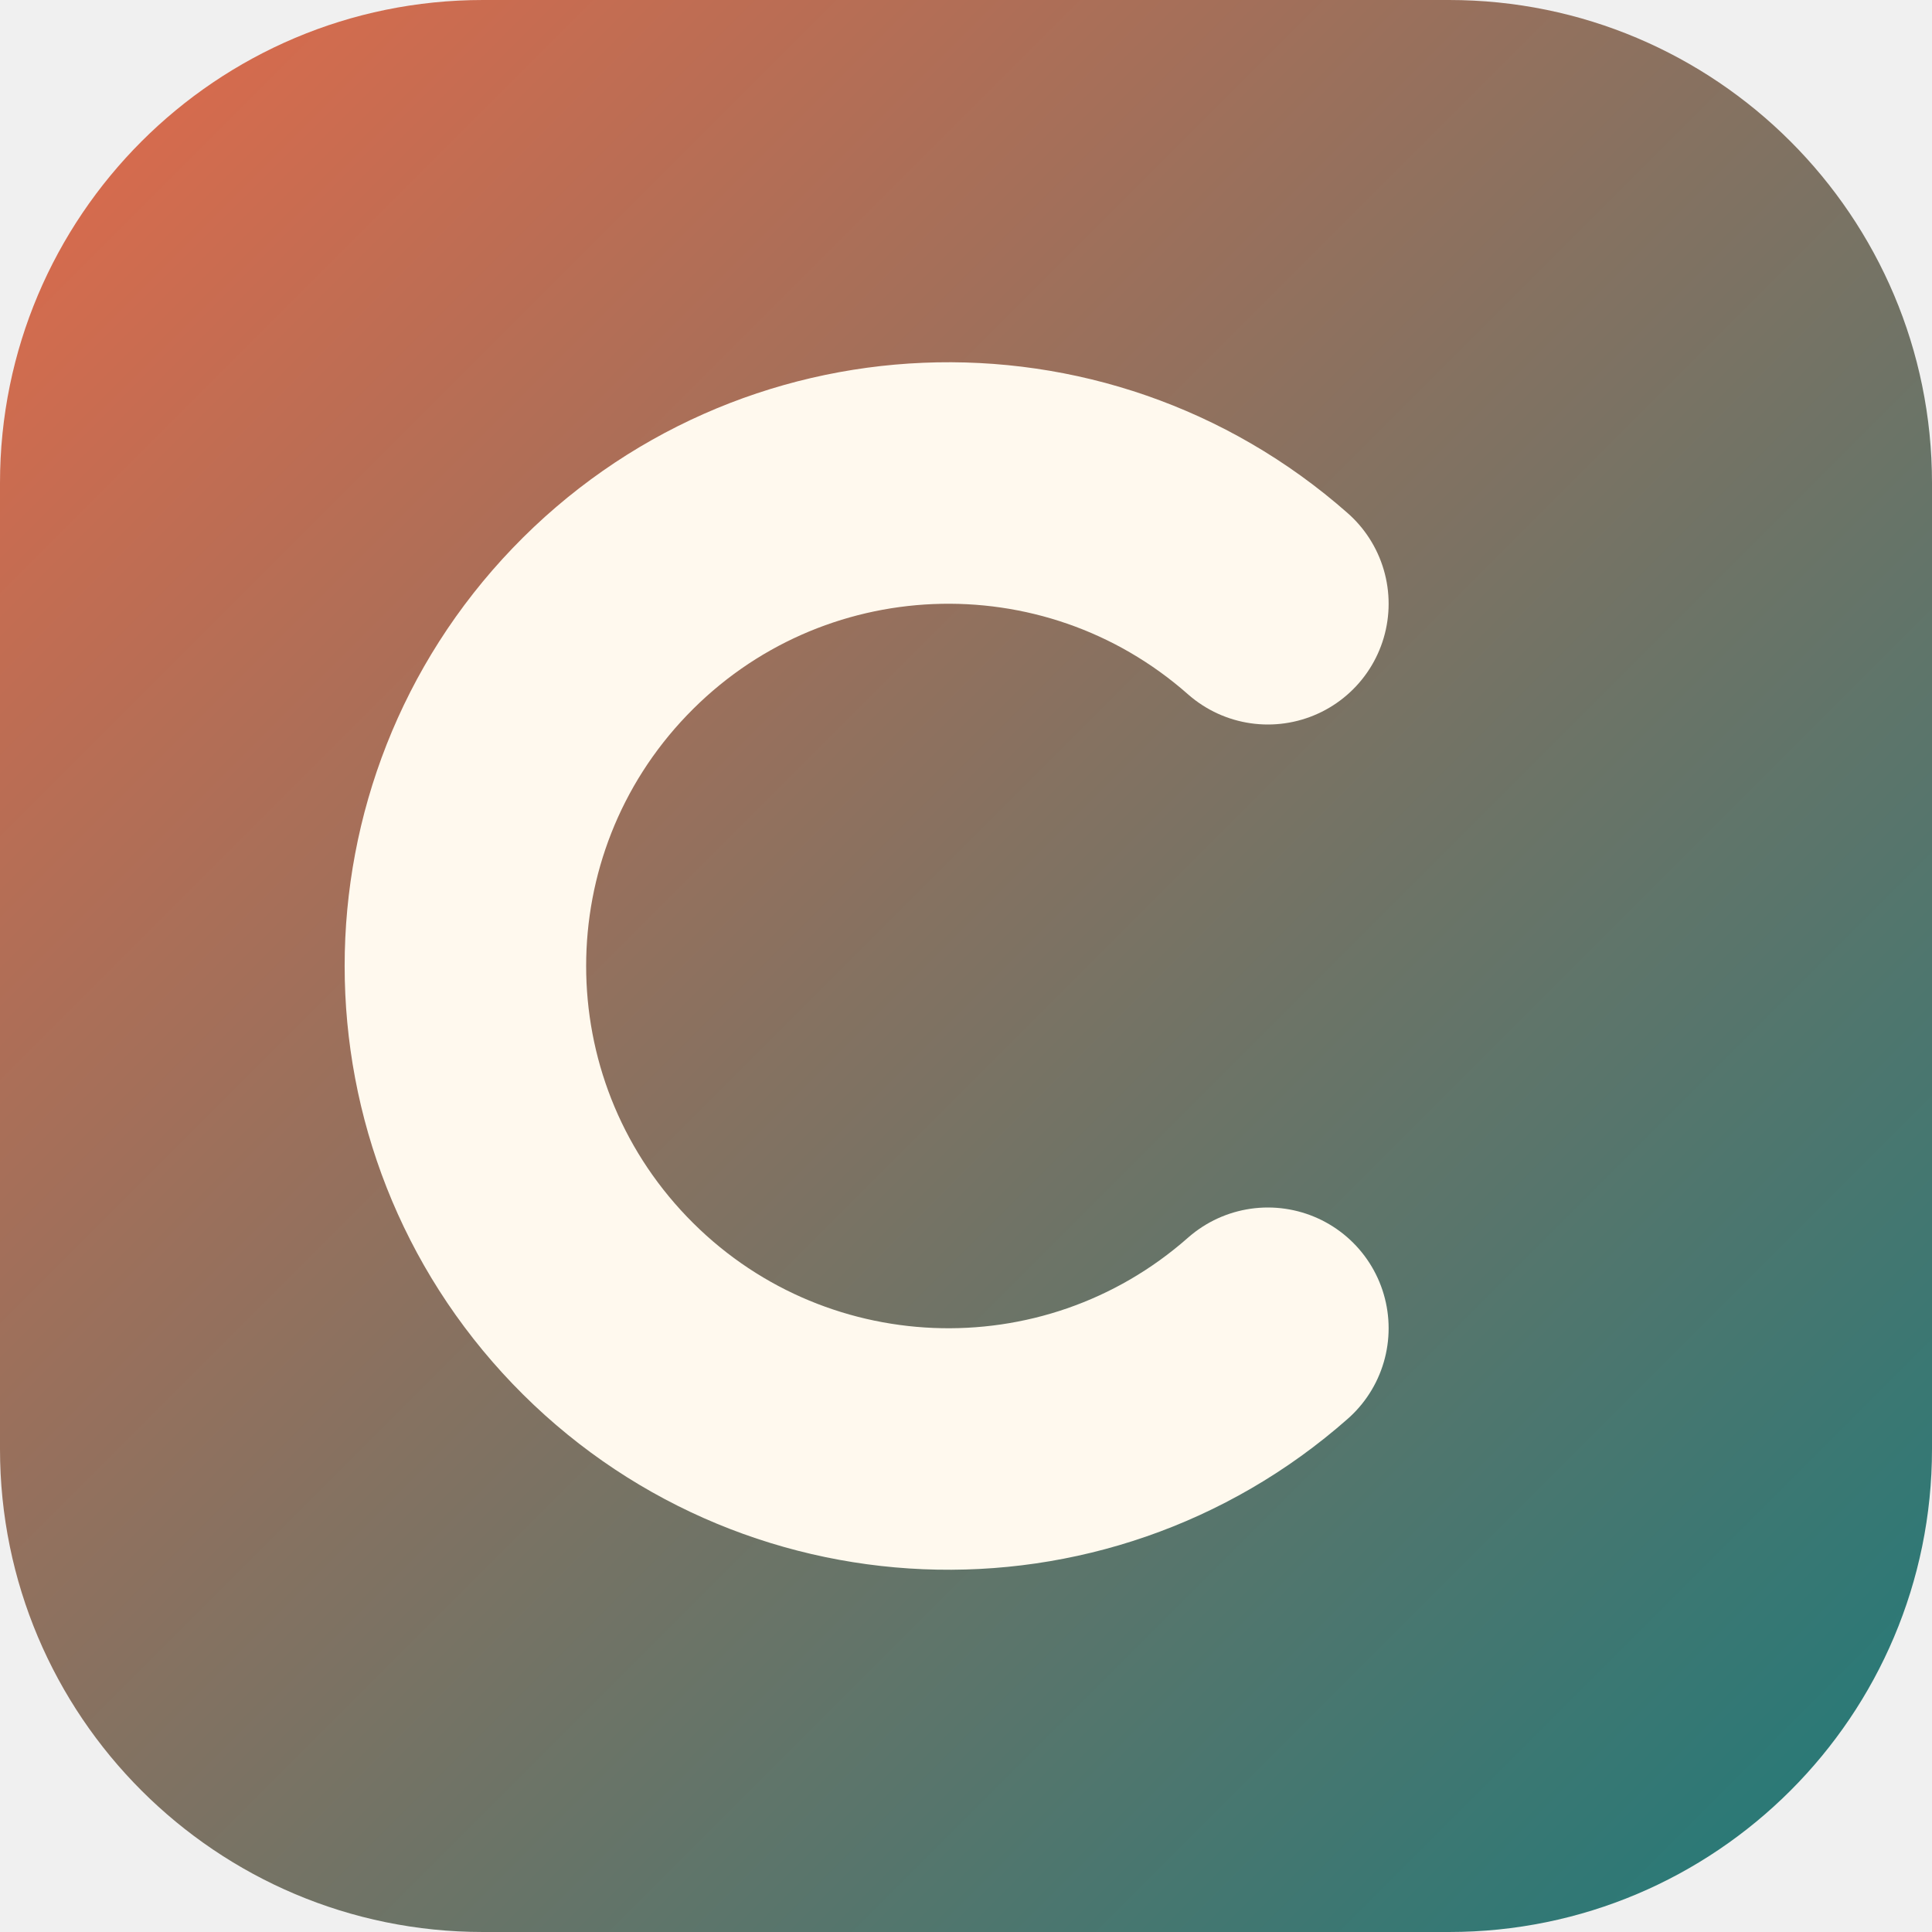
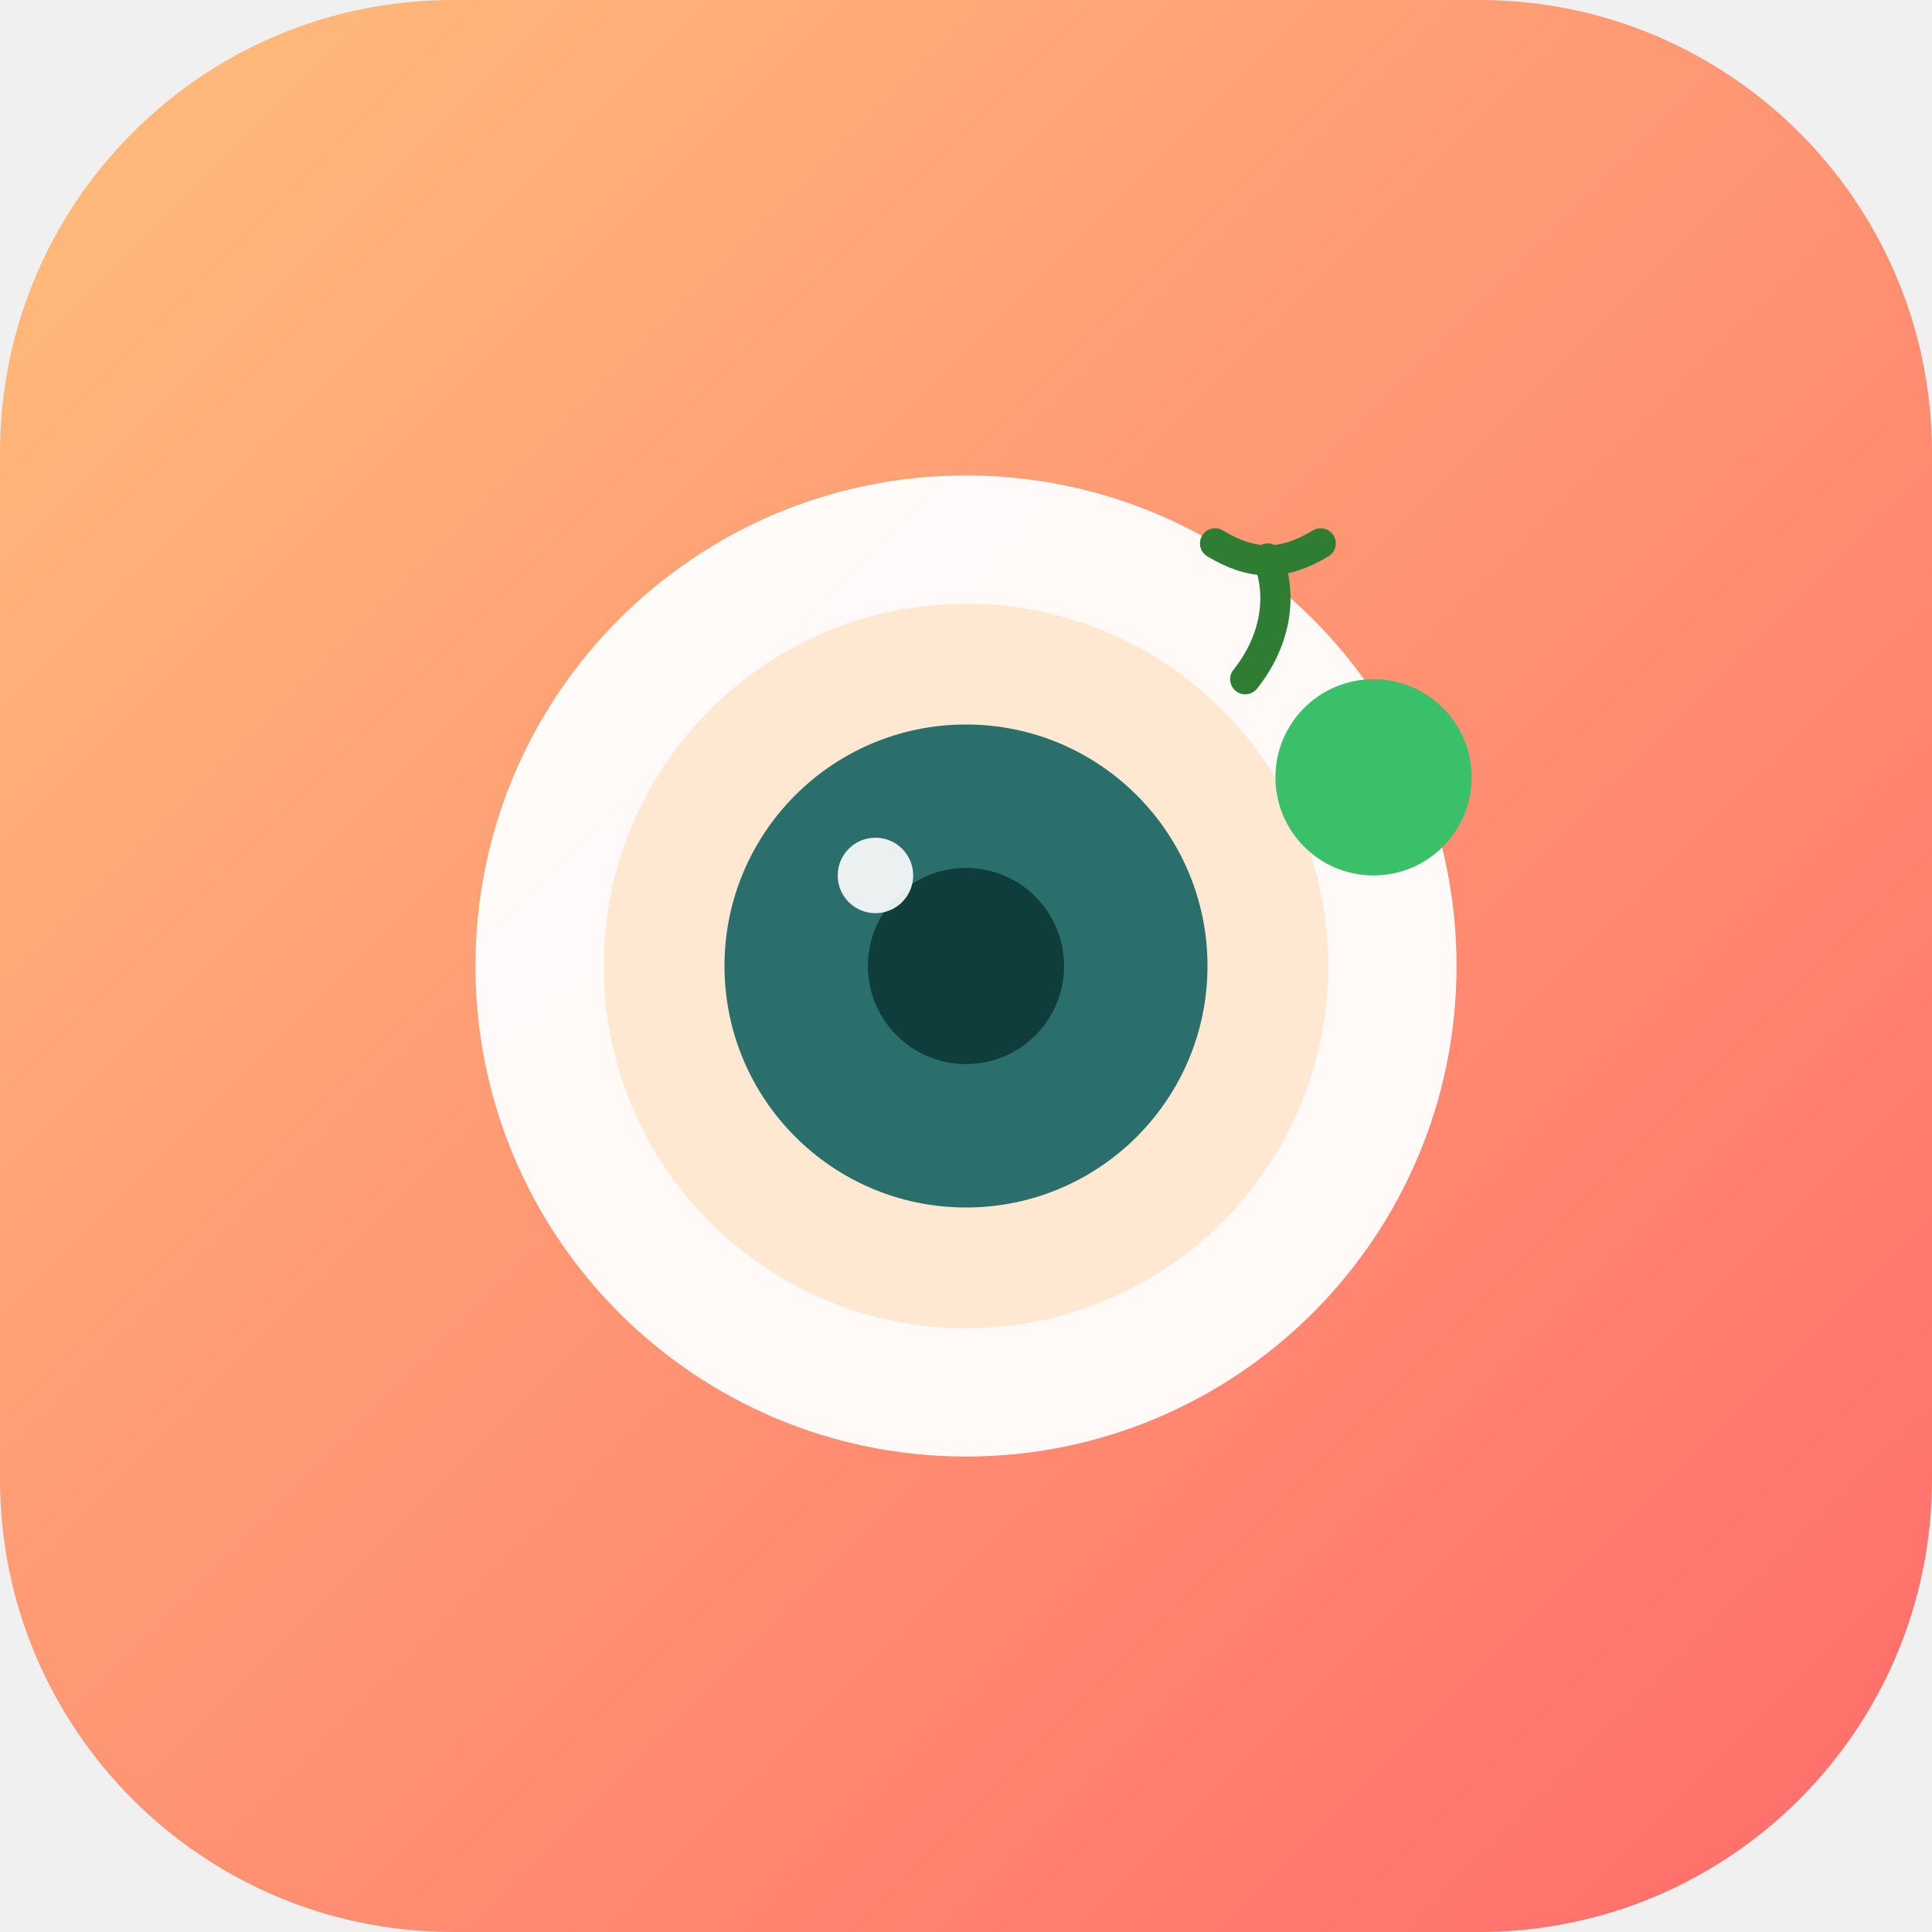
- <svg xmlns="http://www.w3.org/2000/svg" viewBox="0 0 64 64" role="img" aria-label="CalorieCam">
+ <svg xmlns="http://www.w3.org/2000/svg" viewBox="0 0 512 512" role="img" aria-label="CalorieCam">
  <defs>
-     <linearGradient id="g" x1="0" y1="0" x2="1" y2="1">
-       <stop offset="0" stop-color="#e46a4a" />
-       <stop offset="1" stop-color="#1c7a7a" />
+     <linearGradient id="bg" x1="0" y1="0" x2="1" y2="1">
+       <stop offset="0%" stop-color="#ffbe7b" />
+       <stop offset="100%" stop-color="#ff6b6b" />
    </linearGradient>
  </defs>
-   <rect width="64" height="64" rx="16" fill="url(#g)" />
-   <path d="M42 20a16 16 0 1 0 0 24" fill="none" stroke="#fff9ee" stroke-width="8" stroke-linecap="round" />
+   <rect width="512" height="512" rx="120" fill="url(#bg)" />
+   <g transform="translate(96 96)">
+     <circle cx="160" cy="160" r="130" fill="#ffffff" opacity="0.95" />
+     <circle cx="160" cy="160" r="96" fill="#ffe8d2" />
+     <circle cx="160" cy="160" r="64" fill="#2a6f6b" />
+     <circle cx="160" cy="160" r="26" fill="#0f3d3c" />
+     <circle cx="136" cy="136" r="10" fill="#ffffff" opacity="0.9" />
+     <g transform="translate(210 44)">
+       <path d="M16 4c10 6 18 6 28 0" fill="none" stroke="#2f7d32" stroke-width="8" stroke-linecap="round" />
+       <path d="M30 8c4 10 2 22-6 32" fill="none" stroke="#2f7d32" stroke-width="8" stroke-linecap="round" />
+     </g>
+     <circle cx="268" cy="110" r="26" fill="#3bc06a" />
+   </g>
</svg>
